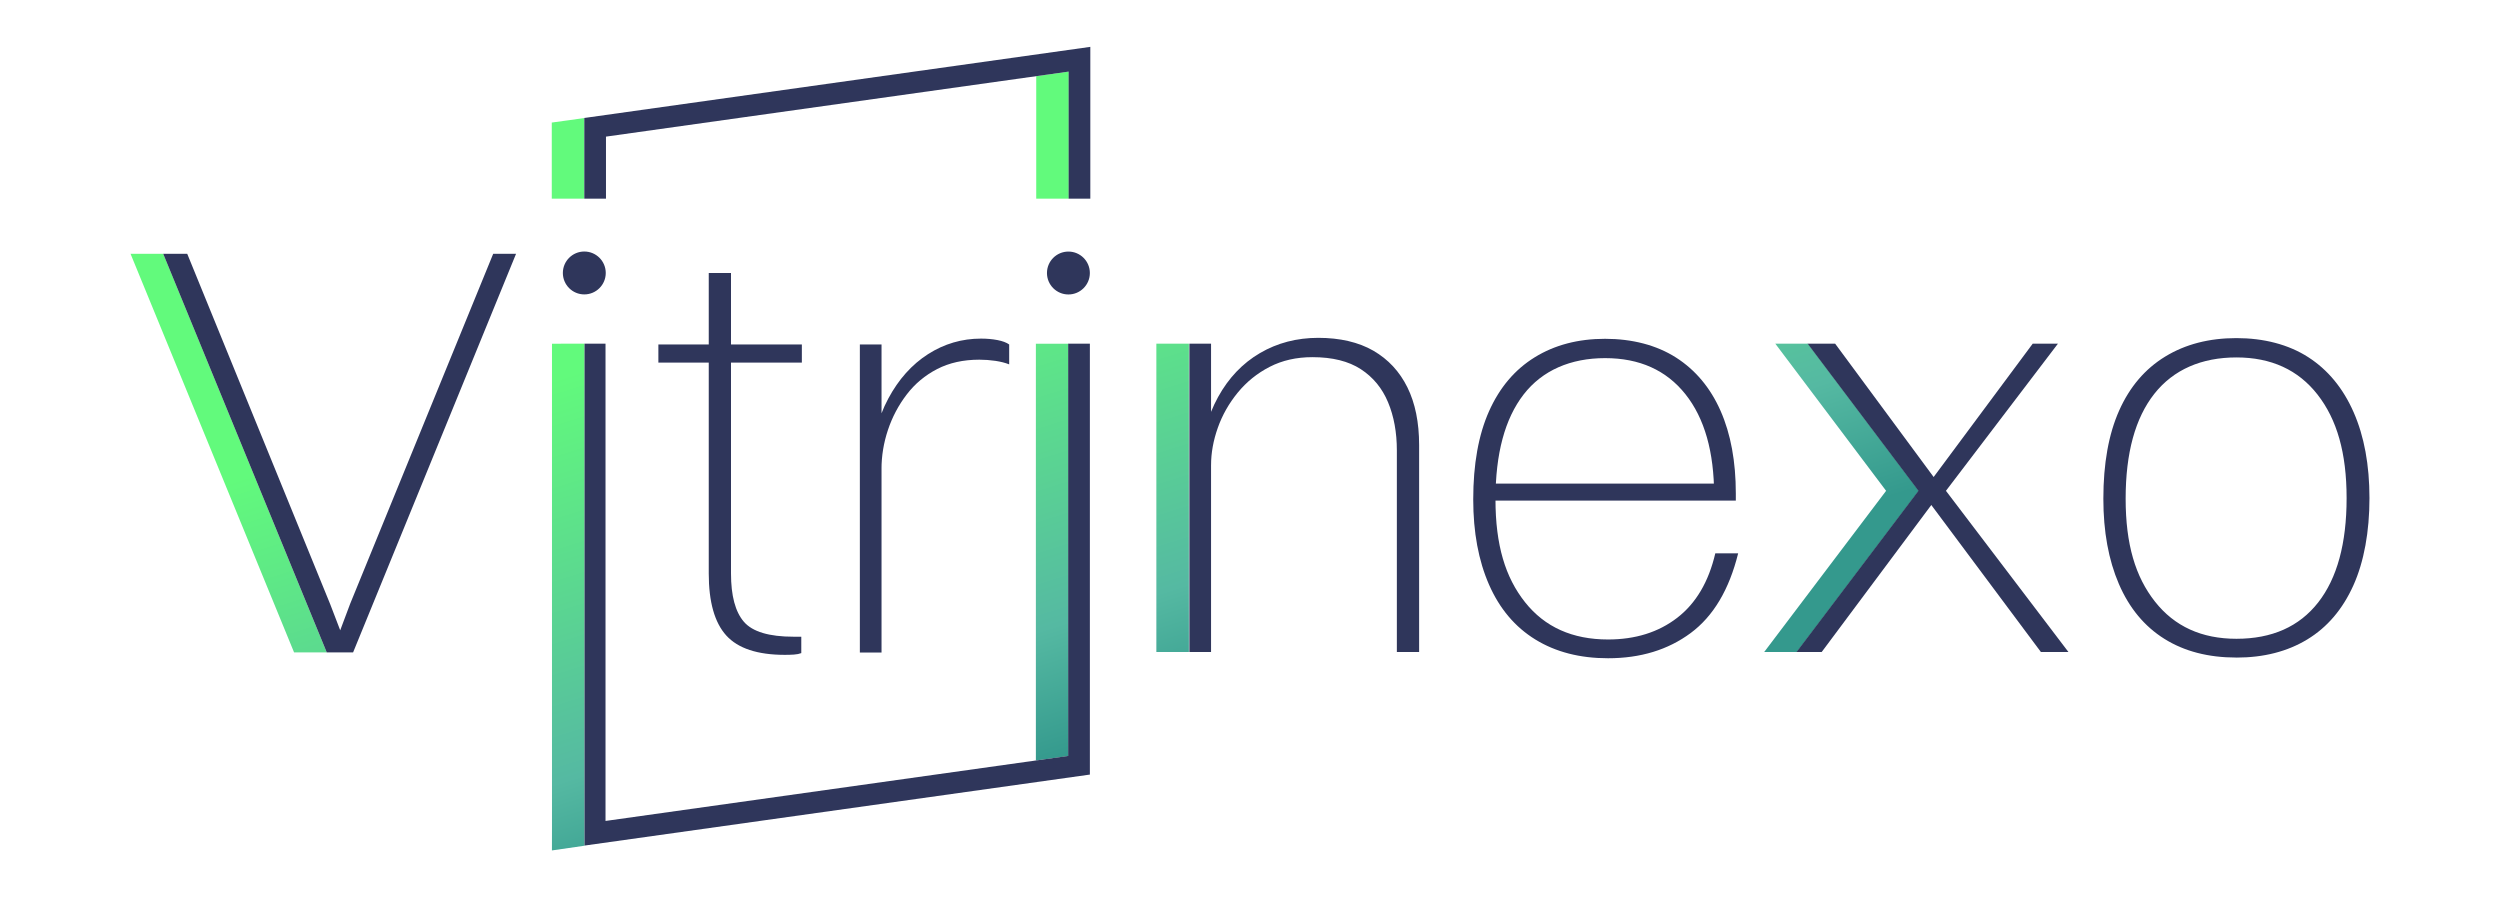
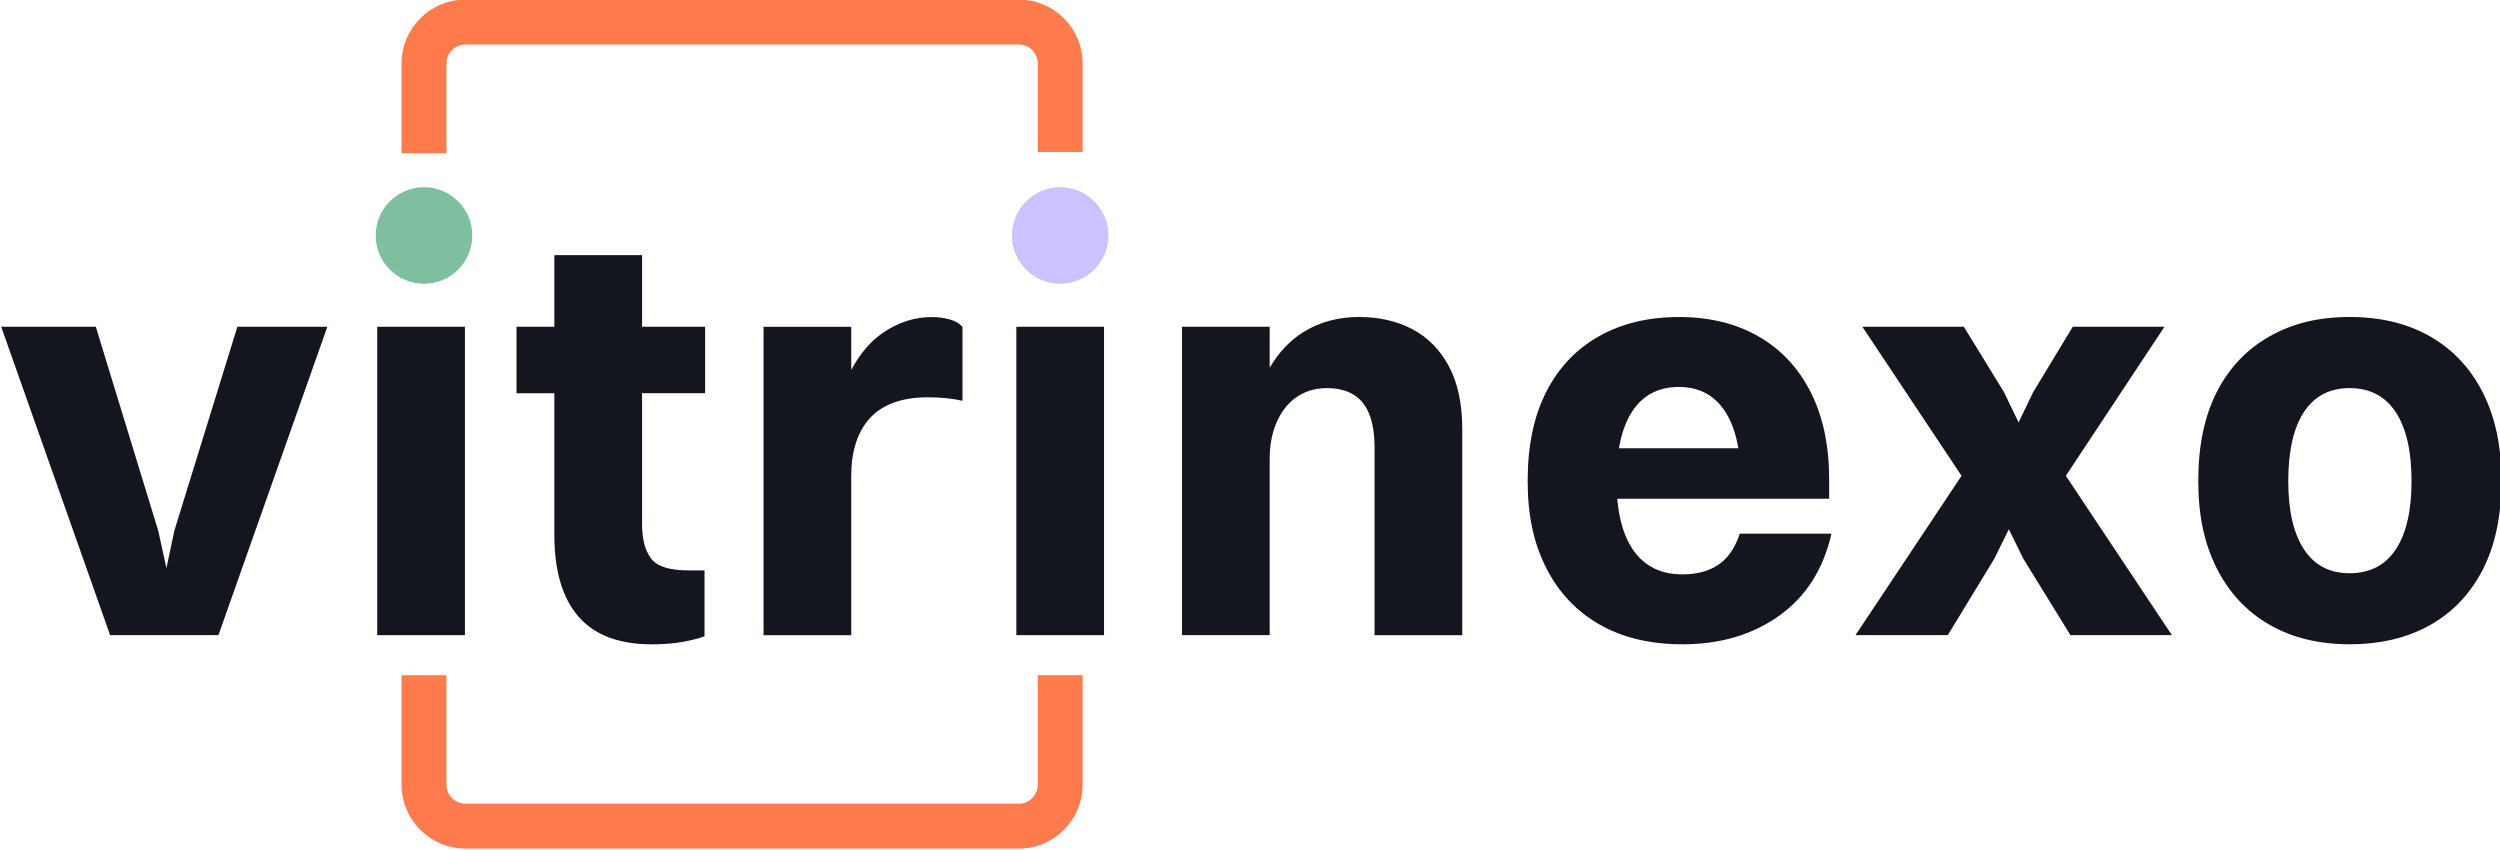
- <svg xmlns="http://www.w3.org/2000/svg" id="Agrupados" viewBox="0 0 1400 502.47">
+ <svg xmlns="http://www.w3.org/2000/svg" role="img" aria-label="Vitrinexo" viewBox="142 123 724 246">
  <defs>
    <style>
      .cls-1 {
-         fill: #2f365b;
+         fill: #cbc3ff;
      }

      .cls-2 {
-         fill: url(#Degradado_sin_nombre_388);
+         fill: #7dbf9e;
+       }
+ 
+       .cls-3 {
+         fill: #ff7a4d;
+       }
+ 
+       .cls-5 {
+         fill: #14161f;
      }
    </style>
-     <linearGradient id="Degradado_sin_nombre_388" data-name="Degradado sin nombre 388" x1="550.97" y1="136.19" x2="637.79" y2="411.13" gradientUnits="userSpaceOnUse">
-       <stop offset="0" stop-color="#62fa7c" />
-       <stop offset=".75" stop-color="#55b9a2" />
-       <stop offset="1" stop-color="#34998d" />
-     </linearGradient>
  </defs>
-   <path class="cls-2" d="M598.31,423.35l-18.22,2.53v-233.38h18.22s0,230.66,0,230.66v.19ZM327.21,66.11v-.02h.12l-18.34,2.54v42.61h18.22v-45.13ZM598.51,40.09l-18.22,2.56v68.59h18.22V40.09ZM1012.47,192.47h-18.29l62.04,82.39-68.28,90.27h18.29l68.28-90.27-62.04-82.39ZM647.56,365.13h18.22v-172.66h-18.22v172.66ZM327.33,473.59V192.45l-18.22.03v270.49l-.03,13.27,18.25-2.64ZM91.39,142.13h-18.29l91.58,223.21h18.29l-91.58-223.21Z" />
-   <g>
-     <polygon class="cls-1" points="104.85 142.13 184.94 338.42 190.85 353.84 190.19 353.84 196.1 338.09 276.19 142.13 288.99 142.13 197.74 365.33 182.97 365.33 91.39 142.13 104.85 142.13" />
-     <path class="cls-1" d="M666.05,365.13v-172.66h12.14v172.66h-12.14ZM678.19,260.42h-6.57c1.09-14.66,4.6-27.35,10.5-38.08,5.91-10.72,13.73-18.93,23.47-24.62,9.73-5.69,20.62-8.53,32.66-8.53s22.54,2.41,30.86,7.22c8.31,4.82,14.66,11.65,19.04,20.52,4.37,8.86,6.56,19.64,6.56,32.33v115.87h-12.47v-112.92c0-10.06-1.64-19.04-4.92-26.92-3.28-7.88-8.37-14.06-15.26-18.55-6.89-4.48-15.92-6.73-27.08-6.73-8.98,0-16.96,1.81-23.96,5.42-7.01,3.61-12.97,8.43-17.89,14.44-4.92,6.02-8.65,12.59-11.16,19.69-2.52,7.11-3.77,14.06-3.77,20.84Z" />
-     <path class="cls-1" d="M966.48,270.79l-6.57,6.57c0-24.29-5.36-43.16-16.08-56.62-10.72-13.46-25.72-20.19-44.97-20.19s-35.12,6.79-45.63,20.35c-10.5,13.57-15.76,33.15-15.76,58.76s5.52,43.71,16.58,57.61c11.05,13.9,26.53,20.84,46.45,20.84,15.31,0,28.23-4.05,38.73-12.14,10.5-8.09,17.61-20.13,21.34-36.11h12.8c-5.04,20.35-13.9,35.23-26.59,44.64-12.69,9.41-28.12,14.12-46.28,14.12-15.76,0-29.33-3.5-40.7-10.5-11.38-7-20.02-17.23-25.93-30.69-5.91-13.46-8.86-29.38-8.86-47.76,0-19.69,2.95-36.16,8.86-49.4,5.91-13.24,14.44-23.31,25.6-30.2,11.16-6.89,24.29-10.34,39.39-10.34s28.77,3.5,39.72,10.5c10.94,7.01,19.25,16.96,24.95,29.87,5.69,12.91,8.53,28.34,8.53,46.28v3.94h-141.14v-9.52h135.57Z" />
-     <polygon class="cls-1" points="1142.91 365.13 1081.53 282.8 1020.14 365.13 1006.03 365.13 1074.3 274.86 1012.27 192.47 1027.69 192.47 1082.84 267.13 1138.31 192.47 1152.43 192.47 1089.73 274.86 1158.33 365.13 1142.91 365.13" />
-     <path class="cls-1" d="M327.21,140.85c-6.63,0-12.01,5.38-12.01,12.01s5.38,12.01,12.01,12.01,12.01-5.38,12.01-12.01-5.38-12.01-12.01-12.01ZM598.31,140.88c-6.63,0-12.01,5.38-12.01,12.01s5.38,12.01,12.01,12.01,12.01-5.38,12.01-12.01-5.38-12.01-12.01-12.01ZM598.18,192.47v230.85l-259.09,36.41V192.47l-11.75-.03v281.08l282.87-39.74h.12v-241.31h-12.14ZM327.33,66.05h-.12v45.2h12.14v-34.74l259.09-36.41v71.15h12.14V26.24l-283.26,39.81Z" />
-     <path class="cls-1" d="M1252.39,368.23c-15.76,0-29.21-3.5-40.37-10.5-11.16-7-19.64-17.23-25.44-30.69-5.8-13.46-8.7-29.38-8.7-47.76,0-19.69,2.95-36.16,8.86-49.4,5.91-13.24,14.49-23.31,25.77-30.2,11.27-6.89,24.56-10.34,39.88-10.34s29.16,3.56,40.21,10.67c11.05,7.11,19.53,17.4,25.44,30.86,5.91,13.46,8.86,29.49,8.86,48.09s-3.01,35.56-9.03,48.91c-6.02,13.35-14.61,23.42-25.77,30.2-11.16,6.78-24.4,10.18-39.72,10.18ZM1252.39,357.72c19.91,0,35.17-6.78,45.79-20.35,10.61-13.57,15.92-33.04,15.92-58.43s-5.42-44.04-16.25-57.94c-10.83-13.89-25.99-20.84-45.46-20.84s-35.23,6.79-45.95,20.35c-10.72,13.57-16.08,33.15-16.08,58.76s5.47,43.71,16.41,57.61c10.94,13.9,26.15,20.84,45.63,20.84Z" />
-     <g>
-       <path class="cls-1" d="M368.69,203.07v-10.17h80.35v10.17h-80.35ZM396.9,321.14v-168.25h12.46v168.25c0,12.46,2.4,21.48,7.22,27.06,4.81,5.58,14.1,8.36,27.88,8.36h4.26v9.18c-1.1.43-2.46.71-4.1.82-1.64.11-3.33.16-5.08.16-15.31,0-26.24-3.61-32.8-10.82-6.56-7.22-9.84-18.8-9.84-34.76Z" />
-       <path class="cls-1" d="M481.52,365.42v-172.52h12.14v172.52h-12.14ZM493.65,262.76h-6.56c1.09-15.52,4.53-28.7,10.33-39.52,5.79-10.82,13.23-19.13,22.3-24.93,9.07-5.79,18.97-8.69,29.68-8.69,3.28,0,6.34.28,9.18.82,2.84.55,5.03,1.37,6.56,2.46v11.15c-2.19-.87-4.75-1.53-7.71-1.97-2.95-.43-5.96-.66-9.02-.66-8.97,0-16.84,1.75-23.61,5.25-6.78,3.5-12.46,8.25-17.06,14.27-4.59,6.02-8.09,12.63-10.49,19.84-2.41,7.22-3.61,14.54-3.61,21.98Z" />
-     </g>
-   </g>
+   <polygon class="cls-5" points="192.48 276.72 190.2 287.54 187.83 276.72 169.74 217.63 142.35 217.63 173.89 306.94 205.26 306.94 236.8 217.63 210.74 217.63 192.48 276.72" />
+   <rect class="cls-5" x="251.24" y="217.63" width="25.4" height="89.31" />
+   <path class="cls-5" d="M327.94,196.88h-25.4v20.75h-10.96v19.26h10.96v41c0,10.4,2.32,18.29,6.97,23.66,4.65,5.37,11.73,8.05,21.25,8.05,3.43,0,6.47-.25,9.13-.75,2.66-.5,4.7-1.02,6.14-1.58v-19.09h-4.81c-5.42,0-8.99-1.16-10.71-3.49-1.72-2.32-2.57-5.64-2.57-9.96v-37.85h18.26v-19.26h-18.26v-20.75Z" />
+   <path class="cls-5" d="M411.93,214.81c-5.09,0-9.88,1.55-14.36,4.65-3.51,2.43-6.52,5.99-9.05,10.66v-12.48h-25.4v89.31h25.4v-46.15c0-3.54.44-6.69,1.33-9.46.88-2.77,2.21-5.15,3.98-7.14,1.77-1.99,4.07-3.51,6.89-4.56,2.82-1.05,6.11-1.58,9.88-1.58,2.1,0,3.93.08,5.48.25,1.55.17,3.1.41,4.65.75v-21.41c-.89-1-2.13-1.71-3.73-2.16-1.61-.44-3.29-.66-5.06-.66Z" />
+   <rect class="cls-5" x="436.33" y="217.63" width="25.4" height="89.31" />
+   <path class="cls-5" d="M550.95,218.29c-4.48-2.32-9.6-3.49-15.36-3.49-6.09,0-11.48,1.47-16.18,4.4-3.85,2.4-7.08,5.84-9.71,10.29v-11.87h-25.4v89.31h25.4v-51.29c0-2.88.39-5.56,1.16-8.05.77-2.49,1.88-4.65,3.32-6.47,1.44-1.83,3.18-3.24,5.23-4.23,2.05-1,4.34-1.49,6.89-1.49,3.1,0,5.67.64,7.72,1.91,2.05,1.27,3.57,3.18,4.56,5.73,1,2.55,1.49,5.7,1.49,9.46v54.45h25.4v-59.59c0-7.41-1.3-13.53-3.9-18.34-2.6-4.81-6.14-8.38-10.62-10.71Z" />
+   <path class="cls-5" d="M639.68,286.52c-2.77,1.88-6.25,2.82-10.46,2.82-6.2,0-10.93-2.32-14.19-6.97-2.59-3.69-4.13-8.68-4.67-14.94h61.36v-5.64c0-9.74-1.77-18.12-5.31-25.15-3.54-7.03-8.58-12.42-15.11-16.19-6.53-3.76-14.22-5.64-23.07-5.64s-16.57,1.85-23.16,5.56c-6.59,3.71-11.68,9.07-15.27,16.1-3.6,7.03-5.39,15.63-5.39,25.81s1.8,18.15,5.39,25.23c3.59,7.08,8.74,12.53,15.44,16.35,6.69,3.82,14.69,5.73,23.99,5.73,10.96,0,20.31-2.77,28.05-8.3,7.74-5.53,12.78-13.45,15.11-23.74h-26.56c-1.33,4.09-3.38,7.08-6.14,8.96ZM628.22,235.06c5.75,0,10.18,2.32,13.28,6.97,1.89,2.83,3.19,6.44,3.93,10.79h-34.58c.74-4.37,2.04-7.97,3.92-10.79,3.1-4.65,7.58-6.97,13.45-6.97Z" />
+   <polygon class="cls-5" points="768.83 217.63 742.27 217.63 730.81 236.55 726.58 245.34 722.35 236.55 710.73 217.63 681.34 217.63 710.06 260.79 679.35 306.94 706.08 306.94 719.52 284.86 723.76 276.28 727.99 284.86 741.6 306.94 770.98 306.94 740.27 260.79 768.83 217.63" />
+   <path class="cls-5" d="M861.12,236.88c-3.54-7.08-8.61-12.53-15.19-16.35-6.59-3.82-14.42-5.73-23.49-5.73s-16.43,1.85-23.07,5.56c-6.64,3.71-11.76,9.07-15.36,16.1-3.6,7.03-5.39,15.63-5.39,25.81s1.77,18.15,5.31,25.23c3.54,7.08,8.6,12.53,15.19,16.35,6.58,3.82,14.36,5.73,23.32,5.73s16.74-1.86,23.32-5.56c6.58-3.71,11.67-9.07,15.27-16.1,3.59-7.03,5.39-15.58,5.39-25.65s-1.77-18.31-5.31-25.4ZM835.81,282.12c-3.04,4.59-7.5,6.89-13.36,6.89s-10.15-2.3-13.2-6.89c-3.05-4.59-4.57-11.21-4.57-19.84s1.52-15.41,4.57-20c3.04-4.59,7.44-6.89,13.2-6.89s10.32,2.32,13.36,6.97c3.04,4.65,4.57,11.29,4.57,19.92s-1.52,15.25-4.57,19.84Z" />
+   <circle class="cls-2" cx="264.79" cy="191.19" r="13.98" />
+   <circle class="cls-1" cx="449.03" cy="191.19" r="13.98" />
+   <path class="cls-3" d="M437.03,368.75h-160.24c-10.2,0-18.5-8.3-18.5-18.5v-31.71h13v31.71c0,3.03,2.47,5.5,5.5,5.5h160.24c3.03,0,5.5-2.47,5.5-5.5v-31.71h13v31.71c0,10.2-8.3,18.5-18.5,18.5Z" />
+   <path class="cls-3" d="M271.29,167.38h-13v-25.99c0-10.2,8.3-18.5,18.5-18.5h160.24c10.2,0,18.5,8.3,18.5,18.5v25.65h-13v-25.65c0-3.03-2.47-5.5-5.5-5.5h-160.24c-3.03,0-5.5,2.47-5.5,5.5v25.99Z" />
</svg>
